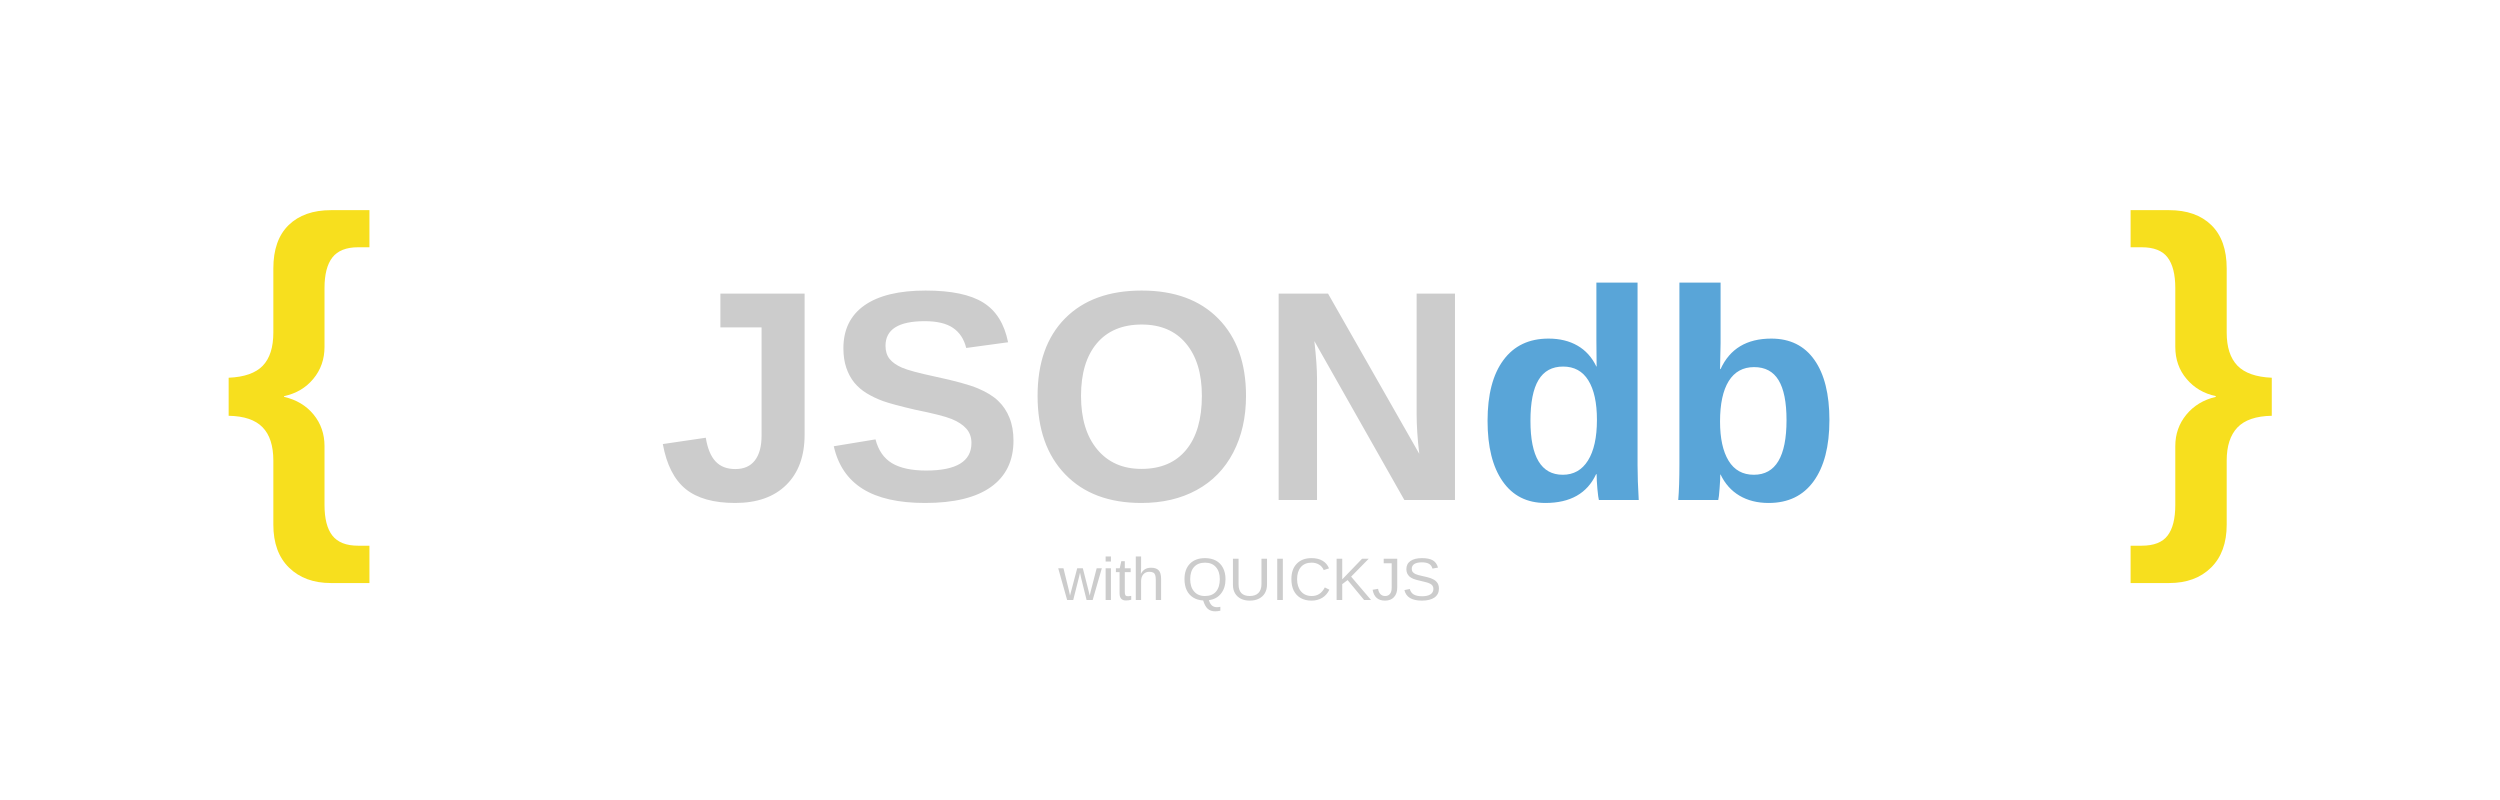
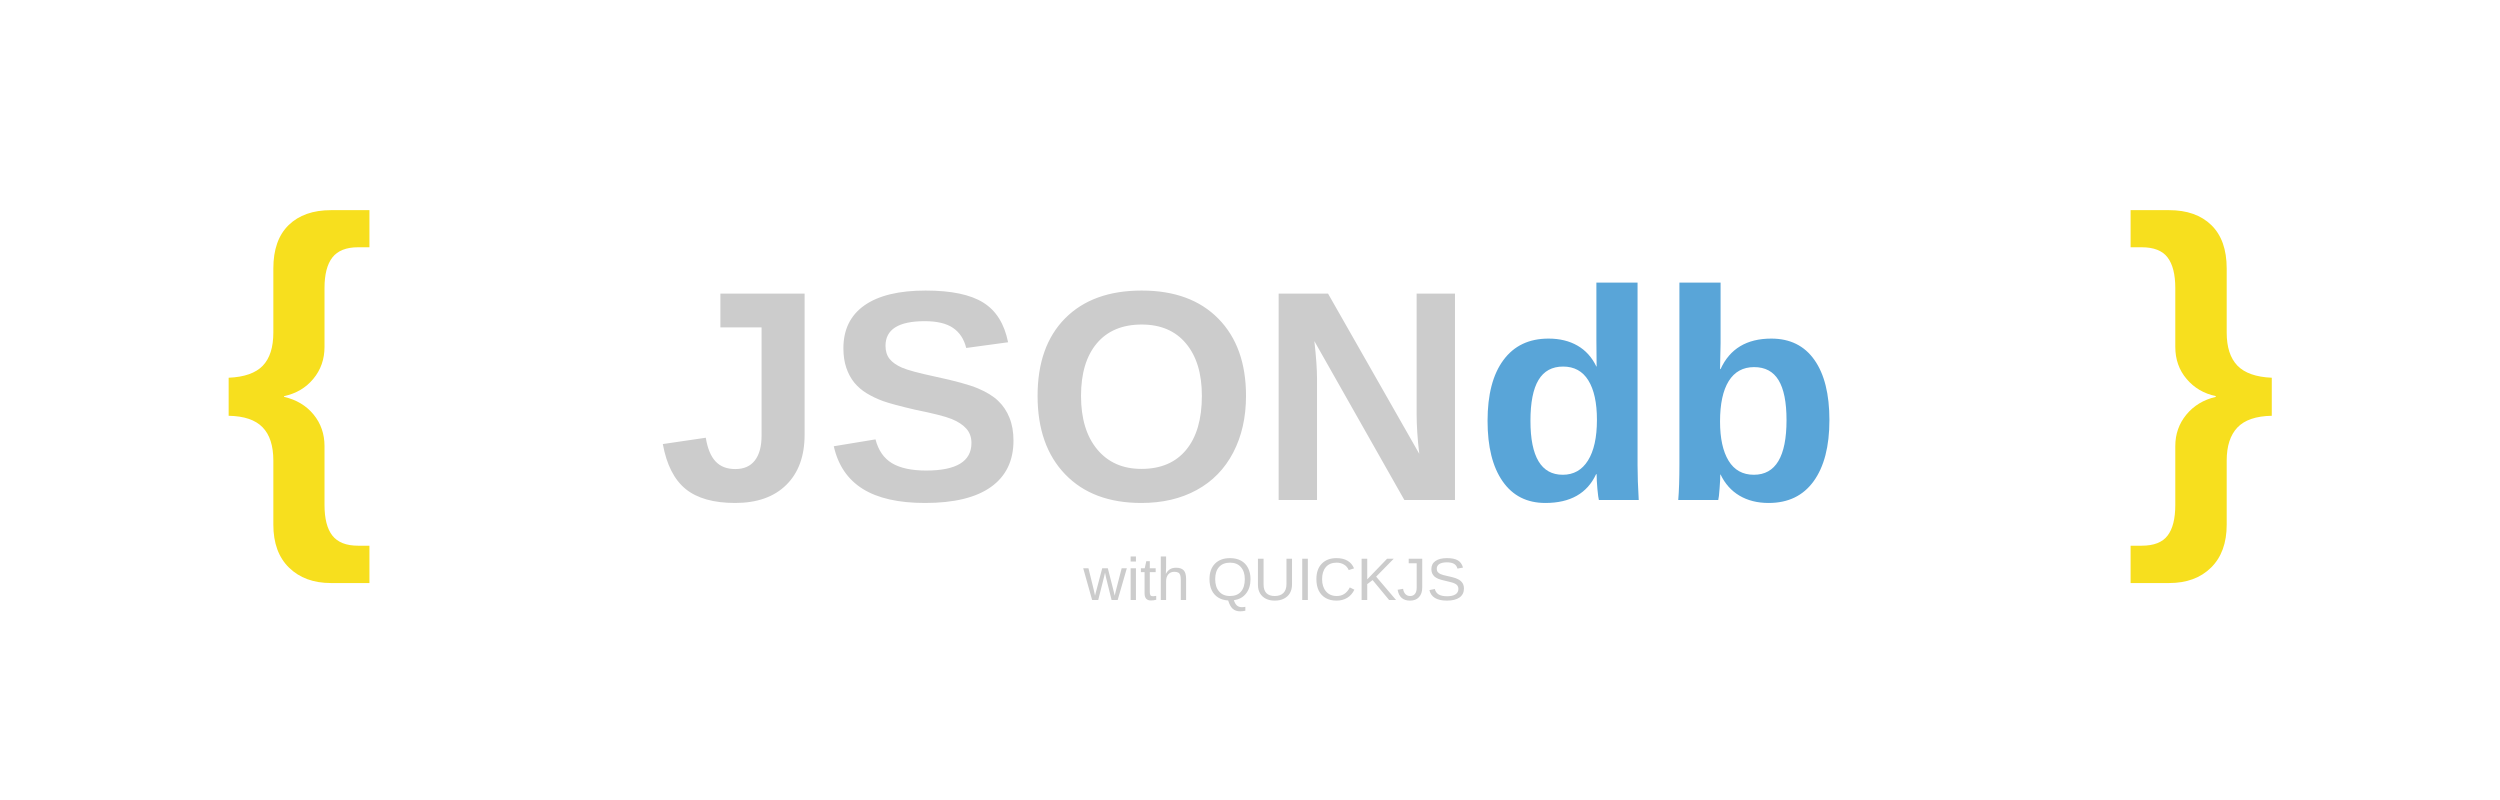
<svg xmlns="http://www.w3.org/2000/svg" width="500" height="160" viewBox="0 0 500 160" version="1.1">
  <rect width="500" height="160" fill="none" />
  <text x="250" y="100" font-family="Arial, sans-serif" font-size="60" font-weight="bold" text-anchor="middle" fill="#CCCCCC">JSON<tspan fill="#59A5D8">db</tspan>
  </text>
  <text x="60" y="100" font-family="Arial, sans-serif" font-size="80" font-weight="bold" text-anchor="middle" fill="#F7DF1E">{</text>
  <text x="440" y="100" font-family="Arial, sans-serif" font-size="80" font-weight="bold" text-anchor="middle" fill="#F7DF1E">}</text>
  <g font-family="Arial, sans-serif" font-size="12" font-weight="300" fill="#CCCCCC">
-     <text x="250" y="120" text-anchor="middle">with QUICKJS</text>
+     <text x="255" y="120" text-anchor="middle">with QUICKJS</text>
  </g>
</svg>
